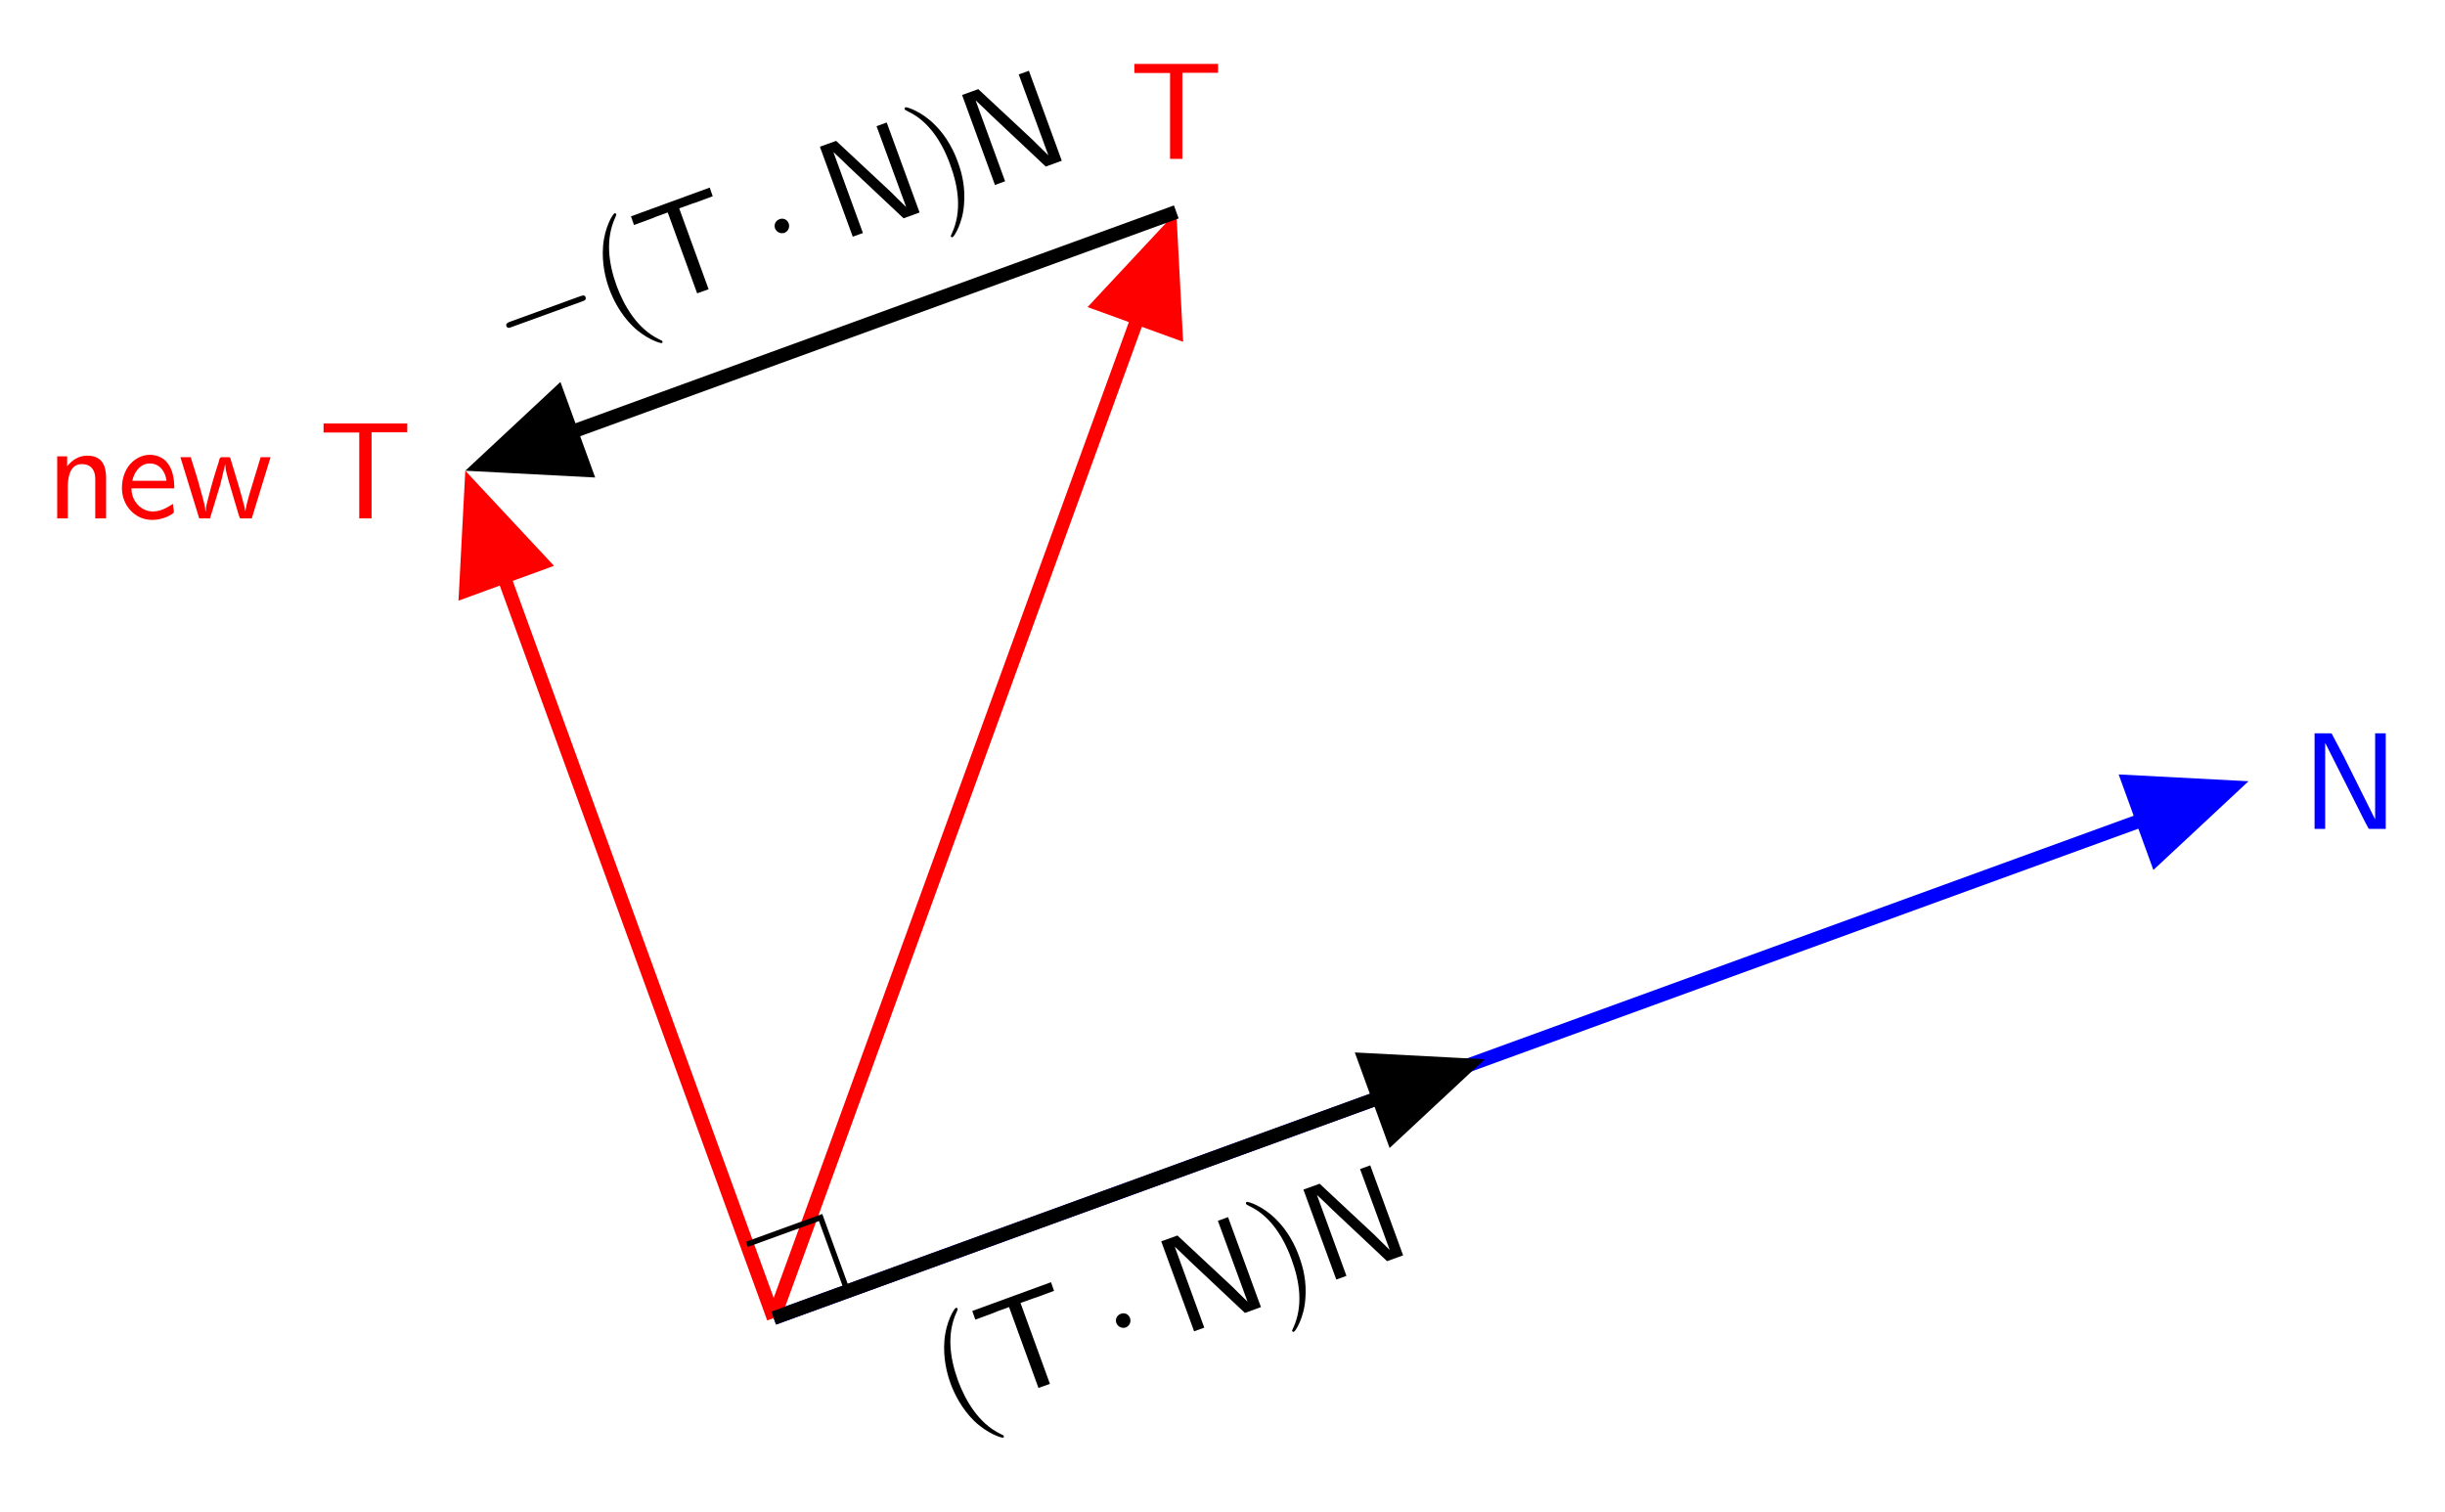
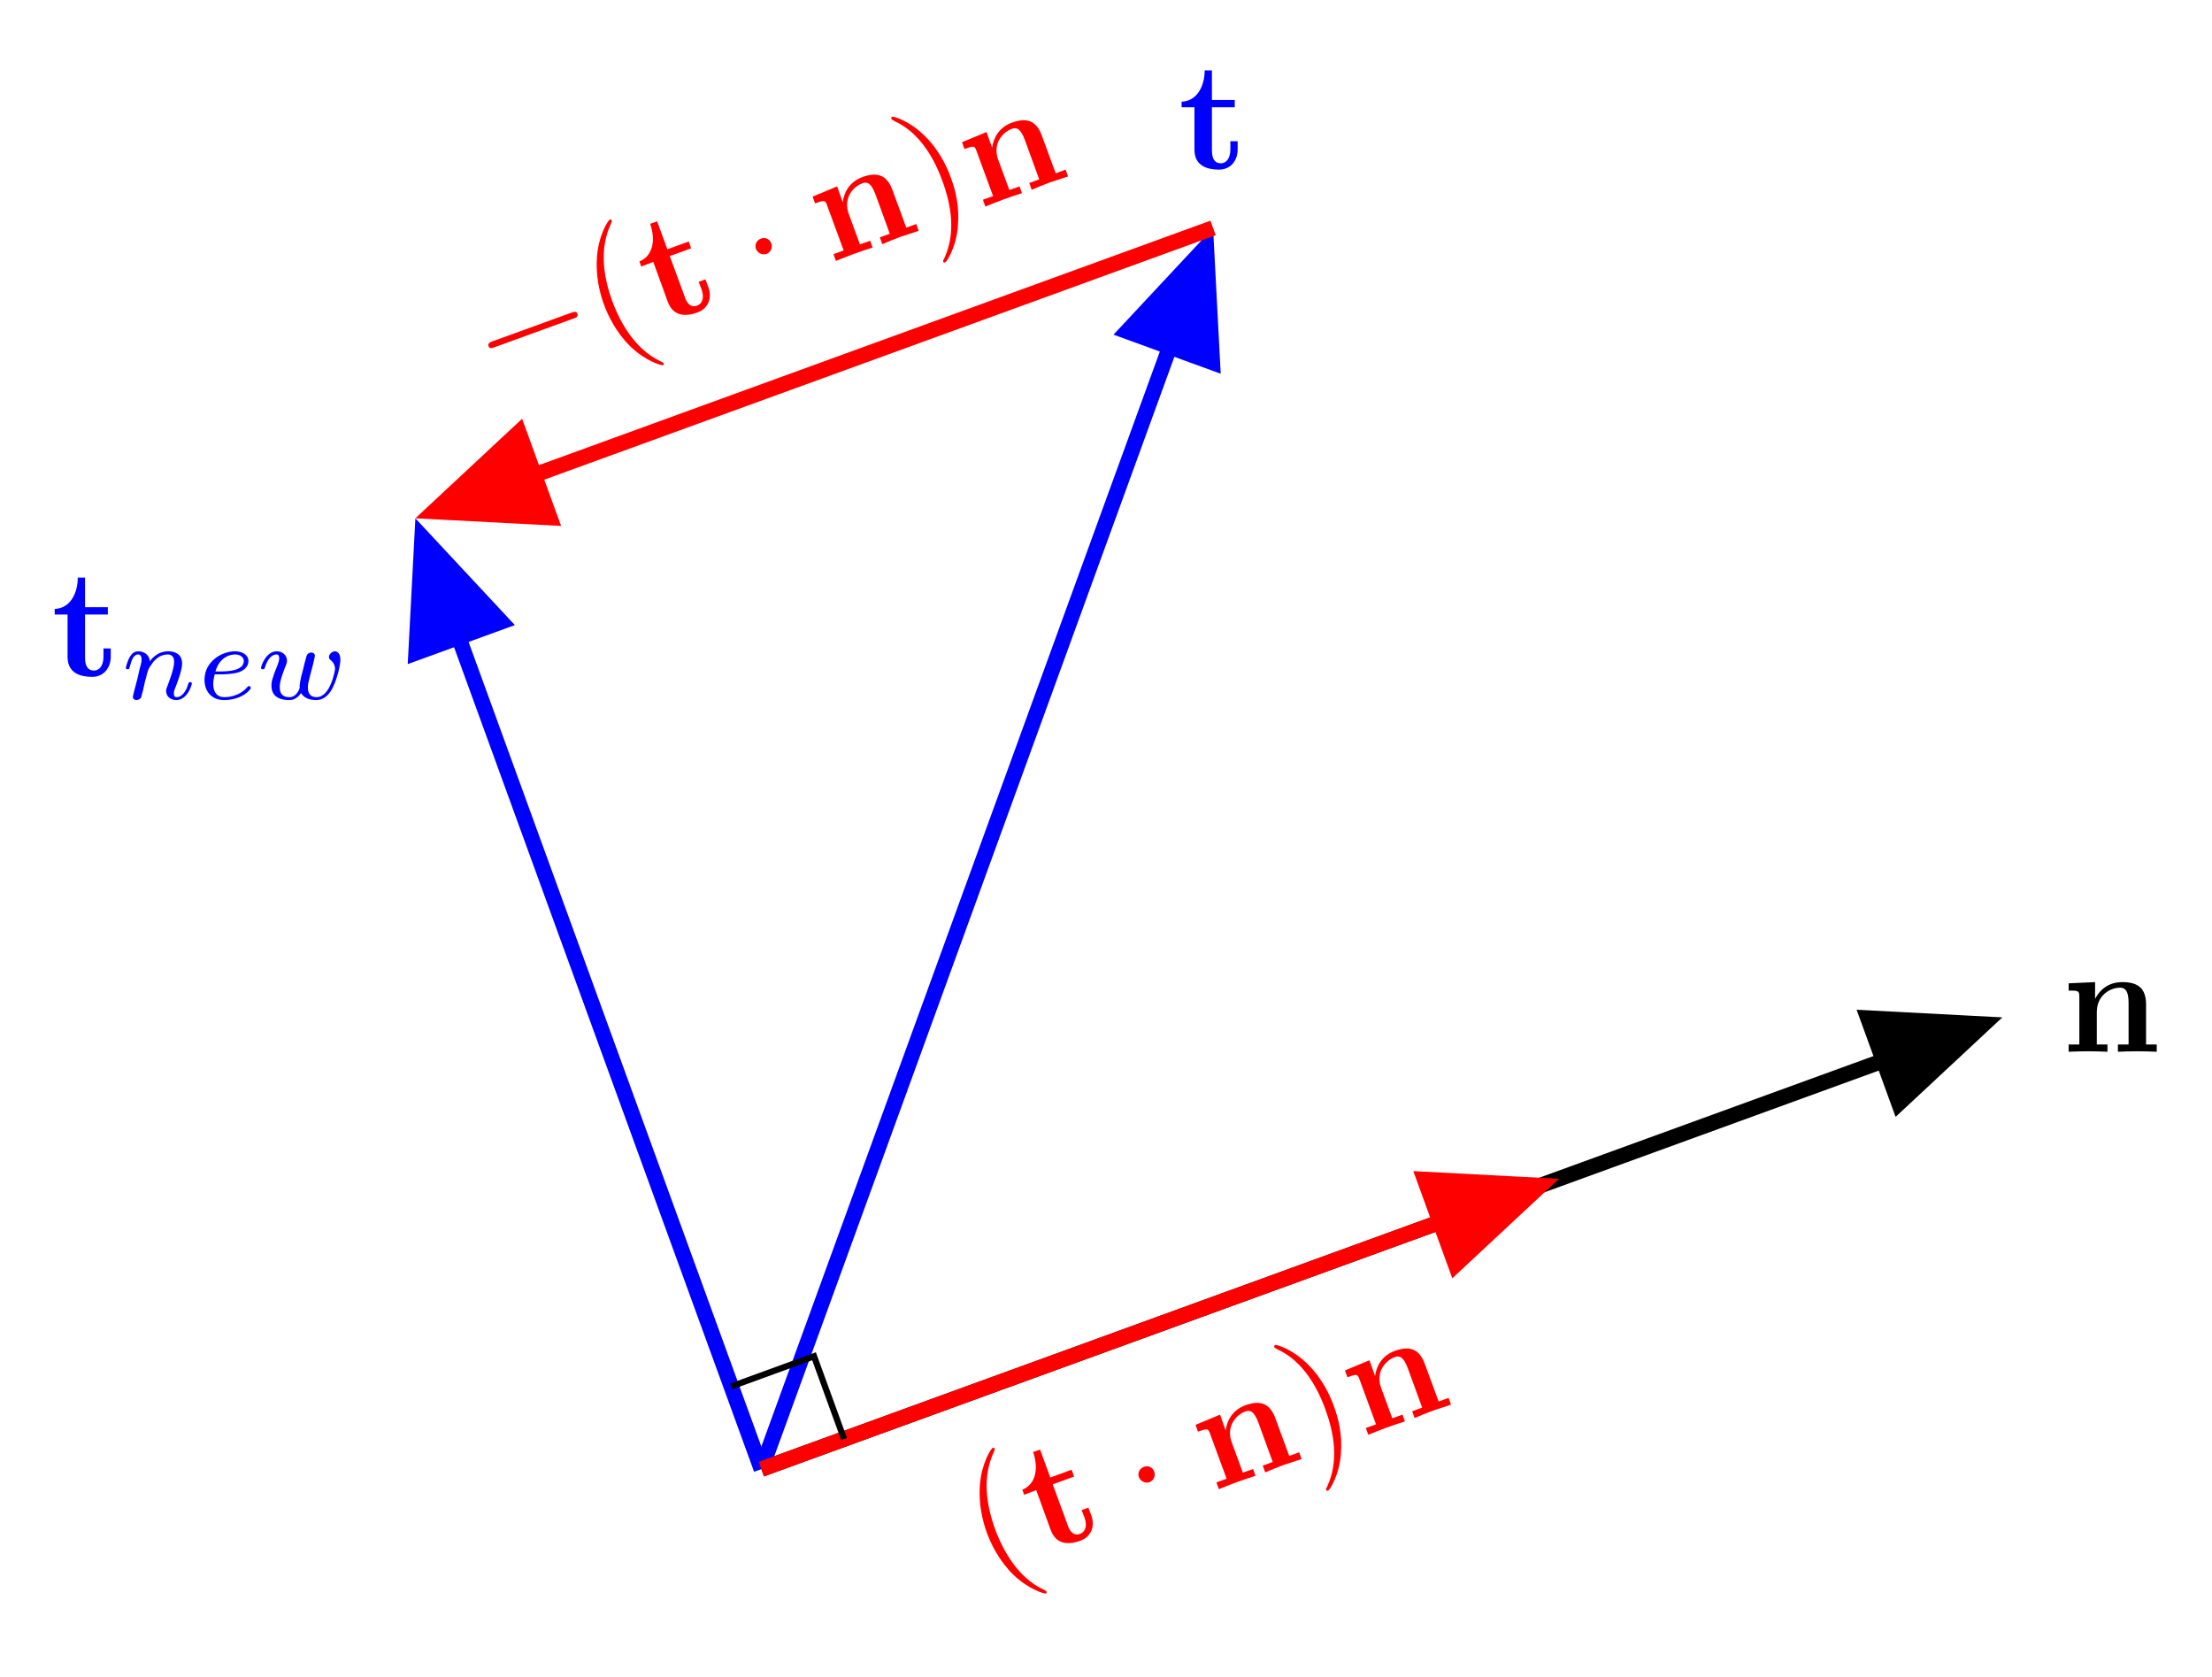
- <svg xmlns="http://www.w3.org/2000/svg" xmlns:xlink="http://www.w3.org/1999/xlink" width="176.637" height="109.207" viewBox="0 0 176.637 109.207">
+ <svg xmlns="http://www.w3.org/2000/svg" xmlns:xlink="http://www.w3.org/1999/xlink" width="142.441" height="107.938" viewBox="0 0 142.441 107.938">
  <defs>
    <g>
      <g id="glyph-0-0">
-         <path d="M 0.953 -6.922 L 0.953 -0.016 L 1.719 -0.016 L 1.719 -6.234 L 4.609 -0.5 L 4.859 -0.031 L 4.969 -0.016 L 6.094 -0.016 L 6.094 -6.922 L 5.328 -6.922 L 5.328 -0.703 L 3.078 -5.219 L 2.188 -6.906 L 2.078 -6.922 Z M 0.953 -6.922 " />
+         <path d="M 1.141 -3.547 L 1.141 -0.469 L 0.453 -0.469 L 0.453 0 C 0.734 -0.016 1.328 -0.031 1.703 -0.031 C 2.094 -0.031 2.688 -0.016 2.953 0 L 2.953 -0.469 L 2.266 -0.469 L 2.266 -2.547 C 2.266 -3.641 3.125 -4.125 3.766 -4.125 C 4.094 -4.125 4.312 -3.922 4.312 -3.156 L 4.312 -0.469 L 3.625 -0.469 L 3.625 0 C 3.891 -0.016 4.5 -0.031 4.875 -0.031 C 5.266 -0.031 5.859 -0.016 6.125 0 L 6.125 -0.469 L 5.438 -0.469 L 5.438 -3.047 C 5.438 -4.094 4.906 -4.484 3.906 -4.484 C 2.953 -4.484 2.422 -3.922 2.156 -3.406 L 2.156 -4.484 L 0.453 -4.406 L 0.453 -3.938 C 1.062 -3.938 1.141 -3.938 1.141 -3.547 Z M 1.141 -3.547 " />
      </g>
      <g id="glyph-0-1">
-         <path d="M 0.359 -6.875 L 0.359 -6.219 L 2.938 -6.219 L 2.938 -0.016 L 3.828 -0.016 L 3.828 -6.234 L 6.406 -6.234 L 6.406 -6.875 Z M 0.359 -6.875 " />
-       </g>
-       <g id="glyph-0-2">
-         <path d="M 1.531 -3.781 L 1.531 -4.5 L 0.812 -4.5 L 0.812 -0.016 L 1.578 -0.016 L 1.578 -2.281 C 1.578 -2.875 1.688 -3.938 2.578 -3.938 C 3.234 -3.938 3.562 -3.531 3.562 -2.875 C 3.562 -2.75 3.562 -2.625 3.562 -2.516 L 3.562 -0.016 L 4.344 -0.016 L 4.344 -2.375 C 4.344 -2.547 4.344 -2.734 4.344 -2.922 C 4.344 -3.656 4.172 -4.547 2.984 -4.547 C 2.359 -4.547 1.906 -4.234 1.531 -3.781 Z M 1.531 -3.781 " />
-       </g>
-       <g id="glyph-0-3">
-         <path d="M 4.031 -1.062 C 3.531 -0.75 3.125 -0.516 2.562 -0.516 C 1.781 -0.516 1.031 -1.203 1.031 -2.188 L 4.125 -2.188 C 4.125 -2.875 4.016 -3.625 3.531 -4.141 C 3.219 -4.453 2.797 -4.609 2.359 -4.609 C 1.812 -4.609 1.312 -4.344 0.953 -3.953 C 0.531 -3.484 0.344 -2.844 0.344 -2.219 L 0.344 -2.172 C 0.344 -1 1.25 0.094 2.516 0.094 C 3.016 0.094 3.516 -0.047 3.938 -0.312 C 4 -0.375 4.094 -0.391 4.094 -0.484 C 4.094 -0.672 4.031 -0.875 4.031 -1.062 Z M 1.094 -2.734 C 1.219 -3.344 1.656 -3.984 2.359 -3.984 C 3.062 -3.984 3.484 -3.406 3.562 -2.734 Z M 1.094 -2.734 " />
-       </g>
-       <g id="glyph-0-4">
-         <path d="M 0.141 -4.438 L 1.5 -0.016 L 2.281 -0.016 L 3.031 -2.484 L 3.312 -3.656 L 3.375 -3.938 L 3.422 -3.516 L 3.594 -2.828 L 4.344 -0.297 L 4.438 -0.031 L 4.516 -0.016 L 5.297 -0.016 L 6.656 -4.438 L 5.938 -4.438 L 5.109 -1.703 L 4.922 -1 L 4.828 -0.516 C 4.812 -0.672 4.781 -0.828 4.734 -0.984 L 4.578 -1.562 C 4.344 -2.438 4.062 -3.312 3.797 -4.203 C 3.75 -4.328 3.781 -4.438 3.609 -4.438 L 3.125 -4.438 C 2.953 -4.438 2.938 -4.188 2.906 -4.078 C 2.625 -3.234 2.375 -2.375 2.156 -1.5 C 2.078 -1.172 1.969 -0.844 1.969 -0.516 L 1.953 -0.516 C 1.922 -0.906 1.812 -1.312 1.703 -1.688 C 1.484 -2.516 1.25 -3.312 0.984 -4.125 C 0.953 -4.234 0.922 -4.344 0.891 -4.438 Z M 0.141 -4.438 " />
+         <path d="M 1.031 -3.953 L 1.031 -1.219 C 1.031 -0.156 1.891 0.062 2.609 0.062 C 3.359 0.062 3.812 -0.516 3.812 -1.234 L 3.812 -1.766 L 3.344 -1.766 L 3.344 -1.25 C 3.344 -0.578 3.016 -0.344 2.734 -0.344 C 2.156 -0.344 2.156 -0.984 2.156 -1.203 L 2.156 -3.953 L 3.625 -3.953 L 3.625 -4.422 L 2.156 -4.422 L 2.156 -6.328 L 1.688 -6.328 C 1.688 -5.328 1.203 -4.344 0.203 -4.312 L 0.203 -3.953 Z M 1.031 -3.953 " />
      </g>
      <g id="glyph-1-0">
+         <path d="M 0.844 -0.438 C 0.828 -0.344 0.781 -0.172 0.781 -0.156 C 0.781 0 0.906 0.062 1.016 0.062 C 1.141 0.062 1.25 -0.016 1.297 -0.078 C 1.328 -0.141 1.375 -0.375 1.422 -0.516 C 1.453 -0.641 1.531 -0.969 1.562 -1.141 C 1.609 -1.297 1.656 -1.453 1.688 -1.609 C 1.766 -1.891 1.781 -1.953 1.984 -2.234 C 2.172 -2.516 2.5 -2.875 3.031 -2.875 C 3.422 -2.875 3.438 -2.516 3.438 -2.391 C 3.438 -1.969 3.141 -1.203 3.031 -0.906 C 2.953 -0.703 2.922 -0.641 2.922 -0.531 C 2.922 -0.156 3.219 0.062 3.578 0.062 C 4.281 0.062 4.578 -0.891 4.578 -1 C 4.578 -1.094 4.5 -1.094 4.469 -1.094 C 4.375 -1.094 4.375 -1.047 4.344 -0.969 C 4.188 -0.406 3.875 -0.125 3.609 -0.125 C 3.453 -0.125 3.422 -0.219 3.422 -0.375 C 3.422 -0.531 3.469 -0.625 3.594 -0.938 C 3.672 -1.156 3.953 -1.891 3.953 -2.281 C 3.953 -2.953 3.422 -3.078 3.047 -3.078 C 2.469 -3.078 2.078 -2.719 1.875 -2.438 C 1.828 -2.922 1.422 -3.078 1.125 -3.078 C 0.828 -3.078 0.672 -2.859 0.578 -2.703 C 0.422 -2.438 0.328 -2.047 0.328 -2 C 0.328 -1.922 0.422 -1.922 0.453 -1.922 C 0.547 -1.922 0.547 -1.938 0.594 -2.125 C 0.703 -2.531 0.844 -2.875 1.109 -2.875 C 1.297 -2.875 1.344 -2.719 1.344 -2.531 C 1.344 -2.406 1.281 -2.141 1.219 -1.953 C 1.172 -1.766 1.109 -1.484 1.078 -1.328 Z M 0.844 -0.438 " />
+       </g>
+       <g id="glyph-1-1">
+         <path d="M 1.562 -1.594 C 1.75 -1.594 2.312 -1.609 2.688 -1.734 C 3.203 -1.922 3.297 -2.25 3.297 -2.453 C 3.297 -2.844 2.906 -3.078 2.438 -3.078 C 1.594 -3.078 0.469 -2.438 0.469 -1.234 C 0.469 -0.531 0.906 0.062 1.719 0.062 C 2.906 0.062 3.453 -0.625 3.453 -0.719 C 3.453 -0.766 3.391 -0.844 3.328 -0.844 C 3.297 -0.844 3.281 -0.828 3.219 -0.766 C 2.672 -0.125 1.859 -0.125 1.734 -0.125 C 1.312 -0.125 1.031 -0.406 1.031 -0.969 C 1.031 -1.062 1.031 -1.203 1.125 -1.594 Z M 1.172 -1.781 C 1.469 -2.797 2.234 -2.875 2.438 -2.875 C 2.734 -2.875 3 -2.719 3 -2.453 C 3 -1.781 1.812 -1.781 1.516 -1.781 Z M 1.172 -1.781 " />
+       </g>
+       <g id="glyph-1-2">
+         <path d="M 3.672 -2.219 C 3.719 -2.406 3.797 -2.75 3.797 -2.781 C 3.797 -2.922 3.688 -3 3.562 -3 C 3.438 -3 3.312 -2.922 3.266 -2.797 C 3.25 -2.75 3.172 -2.453 3.125 -2.281 C 3.031 -1.875 3.031 -1.875 2.922 -1.484 C 2.844 -1.094 2.828 -1.031 2.812 -0.844 C 2.844 -0.703 2.781 -0.562 2.625 -0.359 C 2.531 -0.25 2.391 -0.125 2.156 -0.125 C 1.875 -0.125 1.531 -0.219 1.531 -0.766 C 1.531 -1.125 1.719 -1.641 1.859 -2 C 1.984 -2.297 2 -2.359 2 -2.484 C 2 -2.812 1.719 -3.078 1.344 -3.078 C 0.641 -3.078 0.328 -2.125 0.328 -2 C 0.328 -1.922 0.422 -1.922 0.453 -1.922 C 0.547 -1.922 0.547 -1.953 0.578 -2.031 C 0.75 -2.609 1.047 -2.875 1.328 -2.875 C 1.438 -2.875 1.5 -2.797 1.5 -2.641 C 1.5 -2.469 1.438 -2.328 1.406 -2.234 C 1 -1.219 1 -1.078 1 -0.859 C 1 -0.031 1.75 0.062 2.125 0.062 C 2.266 0.062 2.594 0.062 2.906 -0.391 C 3.078 -0.078 3.453 0.062 3.875 0.062 C 4.5 0.062 4.812 -0.469 4.953 -0.75 C 5.25 -1.344 5.438 -2.203 5.438 -2.531 C 5.438 -3.047 5.141 -3.078 5.094 -3.078 C 4.906 -3.078 4.703 -2.891 4.703 -2.703 C 4.703 -2.594 4.781 -2.531 4.828 -2.5 C 5 -2.359 5.094 -2.156 5.094 -1.938 C 5.094 -1.844 4.797 -0.125 3.906 -0.125 C 3.344 -0.125 3.344 -0.625 3.344 -0.75 C 3.344 -0.938 3.375 -1.047 3.469 -1.438 Z M 3.672 -2.219 " />
+       </g>
+       <g id="glyph-2-0">
        <path d="M 3.906 1.125 C 3.906 1.094 3.891 1.078 3.688 0.984 C 2.094 0.219 1.141 -1.438 0.609 -2.875 C 0.016 -4.516 -0.219 -6.266 0.516 -7.844 C 0.594 -8.016 0.578 -8.031 0.578 -8.062 C 0.547 -8.125 0.5 -8.141 0.453 -8.125 C 0.344 -8.094 -0.266 -7.141 -0.375 -5.75 C -0.469 -4.547 -0.219 -3.469 0.062 -2.688 C 0.328 -1.953 0.859 -0.859 1.766 0.031 C 2.734 0.969 3.766 1.281 3.875 1.25 C 3.922 1.234 3.938 1.188 3.906 1.125 Z M 3.906 1.125 " />
      </g>
-       <g id="glyph-1-1">
+       <g id="glyph-2-1">
        <path d="M 1.844 -3.328 C 1.594 -4.047 1.062 -5.156 0.156 -6.031 C -0.797 -6.984 -1.844 -7.297 -1.938 -7.266 C -1.984 -7.234 -2.016 -7.172 -1.984 -7.125 C -1.984 -7.094 -1.969 -7.078 -1.734 -6.953 C -0.484 -6.375 0.594 -5.078 1.297 -3.125 C 1.891 -1.516 2.156 0.25 1.422 1.844 C 1.328 2.016 1.344 2.031 1.344 2.062 C 1.375 2.125 1.438 2.141 1.484 2.109 C 1.578 2.078 2.203 1.125 2.297 -0.25 C 2.406 -1.469 2.141 -2.547 1.844 -3.328 Z M 1.844 -3.328 " />
      </g>
-       <g id="glyph-2-0">
-         <path d="M 1.484 -7.156 L 2.312 -7.453 C 2.422 -7.5 2.547 -7.531 2.641 -7.562 L 3.906 -8.031 L 3.688 -8.656 L -2 -6.578 L -1.781 -5.953 L -0.547 -6.406 C -0.422 -6.453 -0.297 -6.5 -0.203 -6.547 L 0.656 -6.859 L 2.781 -1.016 L 3.609 -1.312 Z M 1.484 -7.156 " />
+       <g id="glyph-3-0">
+         <path d="M -0.391 -4.078 L 0.547 -1.5 C 0.922 -0.5 1.797 -0.578 2.469 -0.828 C 3.172 -1.094 3.406 -1.781 3.156 -2.453 L 2.969 -2.953 L 2.531 -2.797 L 2.719 -2.312 C 2.938 -1.688 2.703 -1.359 2.438 -1.266 C 1.906 -1.062 1.688 -1.656 1.625 -1.859 L 0.672 -4.453 L 2.047 -4.953 L 1.891 -5.391 L 0.516 -4.891 L -0.141 -6.688 L -0.594 -6.531 C -0.25 -5.578 -0.359 -4.484 -1.281 -4.109 L -1.172 -3.781 Z M -0.391 -4.078 " />
      </g>
-       <g id="glyph-2-1">
-         <path d="M -0.312 -7.25 L -1.484 -6.828 L 0.891 -0.328 L 1.625 -0.594 L -0.5 -6.422 L -0.484 -6.422 C -0.156 -6.109 0.531 -5.469 0.609 -5.375 L 4.562 -1.656 L 5.719 -2.078 L 3.344 -8.578 L 2.609 -8.312 L 4.75 -2.469 C 4.422 -2.797 3.734 -3.453 3.656 -3.547 Z M -0.312 -7.25 " />
+       <g id="glyph-3-1">
+         <path d="M -0.141 -3.719 L 0.922 -0.828 L 0.266 -0.594 L 0.422 -0.156 C 0.688 -0.266 1.234 -0.484 1.578 -0.609 C 1.953 -0.75 2.531 -0.938 2.781 -1.016 L 2.625 -1.453 L 1.969 -1.219 L 1.25 -3.172 C 0.875 -4.203 1.531 -4.938 2.125 -5.156 C 2.438 -5.281 2.703 -5.156 2.969 -4.438 L 3.891 -1.906 L 3.25 -1.672 L 3.406 -1.234 C 3.656 -1.344 4.219 -1.578 4.562 -1.703 C 4.938 -1.828 5.5 -2.016 5.75 -2.094 L 5.594 -2.531 L 4.953 -2.297 L 4.062 -4.719 C 3.703 -5.703 3.078 -5.891 2.141 -5.562 C 1.25 -5.234 0.938 -4.516 0.859 -3.938 L 0.5 -4.953 L -1.078 -4.297 L -0.922 -3.859 C -0.344 -4.062 -0.266 -4.094 -0.141 -3.719 Z M -0.141 -3.719 " />
      </g>
-       <g id="glyph-3-0">
+       <g id="glyph-4-0">
        <path d="M 0.938 -3 C 0.844 -3.266 0.547 -3.406 0.281 -3.297 C 0 -3.203 -0.141 -2.906 -0.047 -2.641 C 0.062 -2.359 0.359 -2.219 0.641 -2.312 C 0.906 -2.422 1.047 -2.719 0.938 -3 Z M 0.938 -3 " />
      </g>
-       <g id="glyph-3-1">
+       <g id="glyph-4-1">
        <path d="M 5.391 -4.406 C 5.547 -4.453 5.719 -4.531 5.641 -4.719 C 5.578 -4.906 5.406 -4.828 5.25 -4.781 L 0.172 -2.938 C 0.016 -2.875 -0.141 -2.812 -0.078 -2.625 C 0 -2.438 0.156 -2.5 0.312 -2.562 Z M 5.391 -4.406 " />
      </g>
    </g>
    <clipPath id="clip-0">
-       <path clip-rule="nonzero" d="M 41 42 L 175 42 L 175 109.207 L 41 109.207 Z M 41 42 " />
+       <path clip-rule="nonzero" d="M 34 51 L 142 51 L 142 107.938 L 34 107.938 Z M 34 51 " />
    </clipPath>
    <clipPath id="clip-1">
-       <path clip-rule="nonzero" d="M 41 2 L 99 2 L 99 109.207 L 41 109.207 Z M 41 2 " />
+       <path clip-rule="nonzero" d="M 34 2 L 92 2 L 92 107.938 L 34 107.938 Z M 34 2 " />
    </clipPath>
    <clipPath id="clip-2">
-       <path clip-rule="nonzero" d="M 20 21 L 70 21 L 70 109.207 L 20 109.207 Z M 20 21 " />
+       <path clip-rule="nonzero" d="M 13 20 L 64 20 L 64 107.938 L 13 107.938 Z M 13 20 " />
    </clipPath>
    <clipPath id="clip-3">
-       <path clip-rule="nonzero" d="M 41 63 L 120 63 L 120 109.207 L 41 109.207 Z M 41 63 " />
+       <path clip-rule="nonzero" d="M 34 62 L 113 62 L 113 107.938 L 34 107.938 Z M 34 62 " />
    </clipPath>
  </defs>
  <g clip-path="url(#clip-0)">
-     <path fill="none" stroke-width="0.996" stroke-linecap="butt" stroke-linejoin="miter" stroke="rgb(0%, 0%, 100%)" stroke-opacity="1" stroke-miterlimit="10" d="M -0.001 -0.001 L 104.999 38.218 " transform="matrix(1, 0, 0, -1, 55.896, 95.222)" />
+     <path fill="none" stroke-width="0.996" stroke-linecap="butt" stroke-linejoin="miter" stroke="rgb(0%, 0%, 0%)" stroke-opacity="1" stroke-miterlimit="10" d="M -0.001 0.001 L 78.363 28.521 " transform="matrix(1, 0, 0, -1, 49.028, 94.587)" />
  </g>
-   <path fill-rule="nonzero" fill="rgb(0%, 0%, 100%)" fill-opacity="1" stroke-width="0.996" stroke-linecap="butt" stroke-linejoin="miter" stroke="rgb(0%, 0%, 100%)" stroke-opacity="1" stroke-miterlimit="10" d="M -6.504 2.921 L 0.373 0.002 L -6.506 -2.919 Z M -6.504 2.921 " transform="matrix(0.93968, -0.34201, -0.34201, -0.93968, 160.8963, 57.00458)" />
-   <g fill="rgb(0%, 0%, 100%)" fill-opacity="1">
-     <use xlink:href="#glyph-0-0" x="166.262" y="59.899" />
+   <path fill-rule="nonzero" fill="rgb(0%, 0%, 0%)" fill-opacity="1" stroke-width="0.996" stroke-linecap="butt" stroke-linejoin="miter" stroke="rgb(0%, 0%, 0%)" stroke-opacity="1" stroke-miterlimit="10" d="M -6.504 2.918 L 0.374 -0 L -6.504 -2.918 Z M -6.504 2.918 " transform="matrix(0.93968, -0.34201, -0.34201, -0.93968, 127.3909, 66.06492)" />
+   <g fill="rgb(0%, 0%, 0%)" fill-opacity="1">
+     <use xlink:href="#glyph-0-0" x="132.757" y="67.715" />
  </g>
  <g clip-path="url(#clip-1)">
-     <path fill="none" stroke-width="0.996" stroke-linecap="butt" stroke-linejoin="miter" stroke="rgb(100%, 0%, 0%)" stroke-opacity="1" stroke-miterlimit="10" d="M -0.001 -0.001 L 28.522 78.363 " transform="matrix(1, 0, 0, -1, 55.896, 95.222)" />
+     <path fill="none" stroke-width="0.996" stroke-linecap="butt" stroke-linejoin="miter" stroke="rgb(0%, 0%, 100%)" stroke-opacity="1" stroke-miterlimit="10" d="M -0.001 0.001 L 28.523 78.364 " transform="matrix(1, 0, 0, -1, 49.028, 94.587)" />
  </g>
-   <path fill-rule="nonzero" fill="rgb(100%, 0%, 0%)" fill-opacity="1" stroke-width="0.996" stroke-linecap="butt" stroke-linejoin="miter" stroke="rgb(100%, 0%, 0%)" stroke-opacity="1" stroke-miterlimit="10" d="M -6.505 2.92 L 0.374 -0.001 L -6.503 -2.92 Z M -6.505 2.92 " transform="matrix(0.34201, -0.93968, -0.93968, -0.34201, 84.41808, 16.85913)" />
-   <g fill="rgb(100%, 0%, 0%)" fill-opacity="1">
-     <use xlink:href="#glyph-0-1" x="81.592" y="11.493" />
+   <path fill-rule="nonzero" fill="rgb(0%, 0%, 100%)" fill-opacity="1" stroke-width="0.996" stroke-linecap="butt" stroke-linejoin="miter" stroke="rgb(0%, 0%, 100%)" stroke-opacity="1" stroke-miterlimit="10" d="M -6.503 2.92 L 0.372 -0.002 L -6.505 -2.921 Z M -6.503 2.92 " transform="matrix(0.34201, -0.93968, -0.93968, -0.34201, 77.55008, 16.22413)" />
+   <g fill="rgb(0%, 0%, 100%)" fill-opacity="1">
+     <use xlink:href="#glyph-0-1" x="75.886" y="10.858" />
  </g>
  <g clip-path="url(#clip-2)">
-     <path fill="none" stroke-width="0.996" stroke-linecap="butt" stroke-linejoin="miter" stroke="rgb(100%, 0%, 0%)" stroke-opacity="1" stroke-miterlimit="10" d="M -0.001 -0.001 L -21.716 59.667 " transform="matrix(1, 0, 0, -1, 55.896, 95.222)" />
+     <path fill="none" stroke-width="0.996" stroke-linecap="butt" stroke-linejoin="miter" stroke="rgb(0%, 0%, 100%)" stroke-opacity="1" stroke-miterlimit="10" d="M -0.001 0.001 L -21.715 59.665 " transform="matrix(1, 0, 0, -1, 49.028, 94.587)" />
  </g>
-   <path fill-rule="nonzero" fill="rgb(100%, 0%, 0%)" fill-opacity="1" stroke-width="0.996" stroke-linecap="butt" stroke-linejoin="miter" stroke="rgb(100%, 0%, 0%)" stroke-opacity="1" stroke-miterlimit="10" d="M -6.506 2.92 L 0.375 -0 L -6.503 -2.921 Z M -6.506 2.92 " transform="matrix(-0.34201, -0.93968, -0.93968, 0.34201, 34.17904, 35.55603)" />
+   <path fill-rule="nonzero" fill="rgb(0%, 0%, 100%)" fill-opacity="1" stroke-width="0.996" stroke-linecap="butt" stroke-linejoin="miter" stroke="rgb(0%, 0%, 100%)" stroke-opacity="1" stroke-miterlimit="10" d="M -6.504 2.919 L 0.373 -0 L -6.504 -2.918 Z M -6.504 2.919 " transform="matrix(-0.34201, -0.93968, -0.93968, 0.34201, 27.31104, 34.92103)" />
+   <g fill="rgb(0%, 0%, 100%)" fill-opacity="1">
+     <use xlink:href="#glyph-0-1" x="3.32" y="43.516" />
+   </g>
+   <g fill="rgb(0%, 0%, 100%)" fill-opacity="1">
+     <use xlink:href="#glyph-1-0" x="7.775" y="45.01" />
+     <use xlink:href="#glyph-1-1" x="12.7" y="45.01" />
+     <use xlink:href="#glyph-1-2" x="16.48" y="45.01" />
+   </g>
+   <g clip-path="url(#clip-3)">
+     <path fill="none" stroke-width="0.996" stroke-linecap="butt" stroke-linejoin="miter" stroke="rgb(100%, 0%, 0%)" stroke-opacity="1" stroke-miterlimit="10" d="M -0.001 0.001 L 49.816 18.134 " transform="matrix(1, 0, 0, -1, 49.028, 94.587)" />
+   </g>
+   <path fill-rule="nonzero" fill="rgb(100%, 0%, 0%)" fill-opacity="1" stroke-width="0.996" stroke-linecap="butt" stroke-linejoin="miter" stroke="rgb(100%, 0%, 0%)" stroke-opacity="1" stroke-miterlimit="10" d="M -6.505 2.918 L 0.372 -0.001 L -6.505 -2.918 Z M -6.505 2.918 " transform="matrix(0.93968, -0.34201, -0.34201, -0.93968, 98.84552, 76.4549)" />
  <g fill="rgb(100%, 0%, 0%)" fill-opacity="1">
-     <use xlink:href="#glyph-0-2" x="3.32" y="37.466" />
-     <use xlink:href="#glyph-0-3" x="8.466" y="37.466" />
-     <use xlink:href="#glyph-0-4" x="12.892" y="37.466" />
+     <use xlink:href="#glyph-2-0" x="63.476" y="101.343" />
  </g>
  <g fill="rgb(100%, 0%, 0%)" fill-opacity="1">
-     <use xlink:href="#glyph-0-1" x="23.016" y="37.466" />
+     <use xlink:href="#glyph-3-0" x="67.117" y="100.018" />
  </g>
-   <g clip-path="url(#clip-3)">
-     <path fill="none" stroke-width="0.996" stroke-linecap="butt" stroke-linejoin="miter" stroke="rgb(0%, 0%, 0%)" stroke-opacity="1" stroke-miterlimit="10" d="M -0.001 -0.001 L 49.819 18.132 " transform="matrix(1, 0, 0, -1, 55.896, 95.222)" />
+   <g fill="rgb(100%, 0%, 0%)" fill-opacity="1">
+     <use xlink:href="#glyph-4-0" x="73.384" y="97.737" />
  </g>
-   <path fill-rule="nonzero" fill="rgb(0%, 0%, 0%)" fill-opacity="1" stroke-width="0.996" stroke-linecap="butt" stroke-linejoin="miter" stroke="rgb(0%, 0%, 0%)" stroke-opacity="1" stroke-miterlimit="10" d="M -6.505 2.921 L 0.376 0 L -6.503 -2.921 Z M -6.505 2.921 " transform="matrix(0.93968, -0.34201, -0.34201, -0.93968, 105.7135, 77.0899)" />
-   <g fill="rgb(0%, 0%, 0%)" fill-opacity="1">
-     <use xlink:href="#glyph-1-0" x="68.602" y="102.612" />
+   <g fill="rgb(100%, 0%, 0%)" fill-opacity="1">
+     <use xlink:href="#glyph-3-1" x="78.065" y="96.033" />
  </g>
-   <g fill="rgb(0%, 0%, 0%)" fill-opacity="1">
-     <use xlink:href="#glyph-2-0" x="72.242" y="101.287" />
+   <g fill="rgb(100%, 0%, 0%)" fill-opacity="1">
+     <use xlink:href="#glyph-2-1" x="84.046" y="93.856" />
  </g>
-   <g fill="rgb(0%, 0%, 0%)" fill-opacity="1">
-     <use xlink:href="#glyph-3-0" x="80.694" y="98.211" />
+   <g fill="rgb(100%, 0%, 0%)" fill-opacity="1">
+     <use xlink:href="#glyph-3-1" x="87.687" y="92.531" />
  </g>
-   <g fill="rgb(0%, 0%, 0%)" fill-opacity="1">
-     <use xlink:href="#glyph-2-1" x="85.376" y="96.507" />
+   <path fill="none" stroke-width="0.996" stroke-linecap="butt" stroke-linejoin="miter" stroke="rgb(100%, 0%, 0%)" stroke-opacity="1" stroke-miterlimit="10" d="M 29.085 79.911 L -20.731 61.778 " transform="matrix(1, 0, 0, -1, 49.028, 94.587)" />
+   <path fill-rule="nonzero" fill="rgb(100%, 0%, 0%)" fill-opacity="1" stroke-width="0.996" stroke-linecap="butt" stroke-linejoin="miter" stroke="rgb(100%, 0%, 0%)" stroke-opacity="1" stroke-miterlimit="10" d="M -6.504 2.918 L 0.373 -0.001 L -6.504 -2.919 Z M -6.504 2.918 " transform="matrix(-0.93968, 0.34201, 0.34201, 0.93968, 28.2965, 32.80685)" />
+   <g fill="rgb(100%, 0%, 0%)" fill-opacity="1">
+     <use xlink:href="#glyph-4-1" x="31.536" y="24.915" />
  </g>
-   <g fill="rgb(0%, 0%, 0%)" fill-opacity="1">
-     <use xlink:href="#glyph-1-1" x="92.006" y="94.093" />
+   <g fill="rgb(100%, 0%, 0%)" fill-opacity="1">
+     <use xlink:href="#glyph-2-0" x="38.818" y="22.265" />
  </g>
-   <g fill="rgb(0%, 0%, 0%)" fill-opacity="1">
-     <use xlink:href="#glyph-2-1" x="95.648" y="92.768" />
+   <g fill="rgb(100%, 0%, 0%)" fill-opacity="1">
+     <use xlink:href="#glyph-3-0" x="42.458" y="20.94" />
  </g>
-   <path fill="none" stroke-width="0.996" stroke-linecap="butt" stroke-linejoin="miter" stroke="rgb(0%, 0%, 0%)" stroke-opacity="1" stroke-miterlimit="10" d="M 29.084 79.913 L -20.732 61.781 " transform="matrix(1, 0, 0, -1, 55.896, 95.222)" />
-   <path fill-rule="nonzero" fill="rgb(0%, 0%, 0%)" fill-opacity="1" stroke-width="0.996" stroke-linecap="butt" stroke-linejoin="miter" stroke="rgb(0%, 0%, 0%)" stroke-opacity="1" stroke-miterlimit="10" d="M -6.503 2.919 L 0.375 0 L -6.504 -2.921 Z M -6.503 2.919 " transform="matrix(-0.93968, 0.34201, 0.34201, 0.93968, 35.1645, 33.44185)" />
-   <g fill="rgb(0%, 0%, 0%)" fill-opacity="1">
-     <use xlink:href="#glyph-3-1" x="36.661" y="26.184" />
+   <g fill="rgb(100%, 0%, 0%)" fill-opacity="1">
+     <use xlink:href="#glyph-4-0" x="48.725" y="18.659" />
  </g>
-   <g fill="rgb(0%, 0%, 0%)" fill-opacity="1">
-     <use xlink:href="#glyph-1-0" x="43.943" y="23.534" />
+   <g fill="rgb(100%, 0%, 0%)" fill-opacity="1">
+     <use xlink:href="#glyph-3-1" x="53.407" y="16.955" />
  </g>
-   <g fill="rgb(0%, 0%, 0%)" fill-opacity="1">
-     <use xlink:href="#glyph-2-0" x="47.584" y="22.208" />
+   <g fill="rgb(100%, 0%, 0%)" fill-opacity="1">
+     <use xlink:href="#glyph-2-1" x="59.388" y="14.778" />
  </g>
-   <g fill="rgb(0%, 0%, 0%)" fill-opacity="1">
-     <use xlink:href="#glyph-3-0" x="56.036" y="19.132" />
+   <g fill="rgb(100%, 0%, 0%)" fill-opacity="1">
+     <use xlink:href="#glyph-3-1" x="63.028" y="13.453" />
  </g>
-   <g fill="rgb(0%, 0%, 0%)" fill-opacity="1">
-     <use xlink:href="#glyph-2-1" x="60.716" y="17.428" />
-   </g>
-   <g fill="rgb(0%, 0%, 0%)" fill-opacity="1">
-     <use xlink:href="#glyph-1-1" x="67.348" y="15.015" />
-   </g>
-   <g fill="rgb(0%, 0%, 0%)" fill-opacity="1">
-     <use xlink:href="#glyph-2-1" x="70.988" y="13.69" />
-   </g>
-   <path fill="none" stroke-width="0.399" stroke-linecap="butt" stroke-linejoin="miter" stroke="rgb(0%, 0%, 0%)" stroke-opacity="1" stroke-miterlimit="10" d="M 5.327 1.937 L 3.389 7.265 L -1.939 5.327 " transform="matrix(1, 0, 0, -1, 55.896, 95.222)" />
+   <path fill="none" stroke-width="0.399" stroke-linecap="butt" stroke-linejoin="miter" stroke="rgb(0%, 0%, 0%)" stroke-opacity="1" stroke-miterlimit="10" d="M 5.327 1.939 L 3.39 7.267 L -1.938 5.325 " transform="matrix(1, 0, 0, -1, 49.028, 94.587)" />
</svg>
